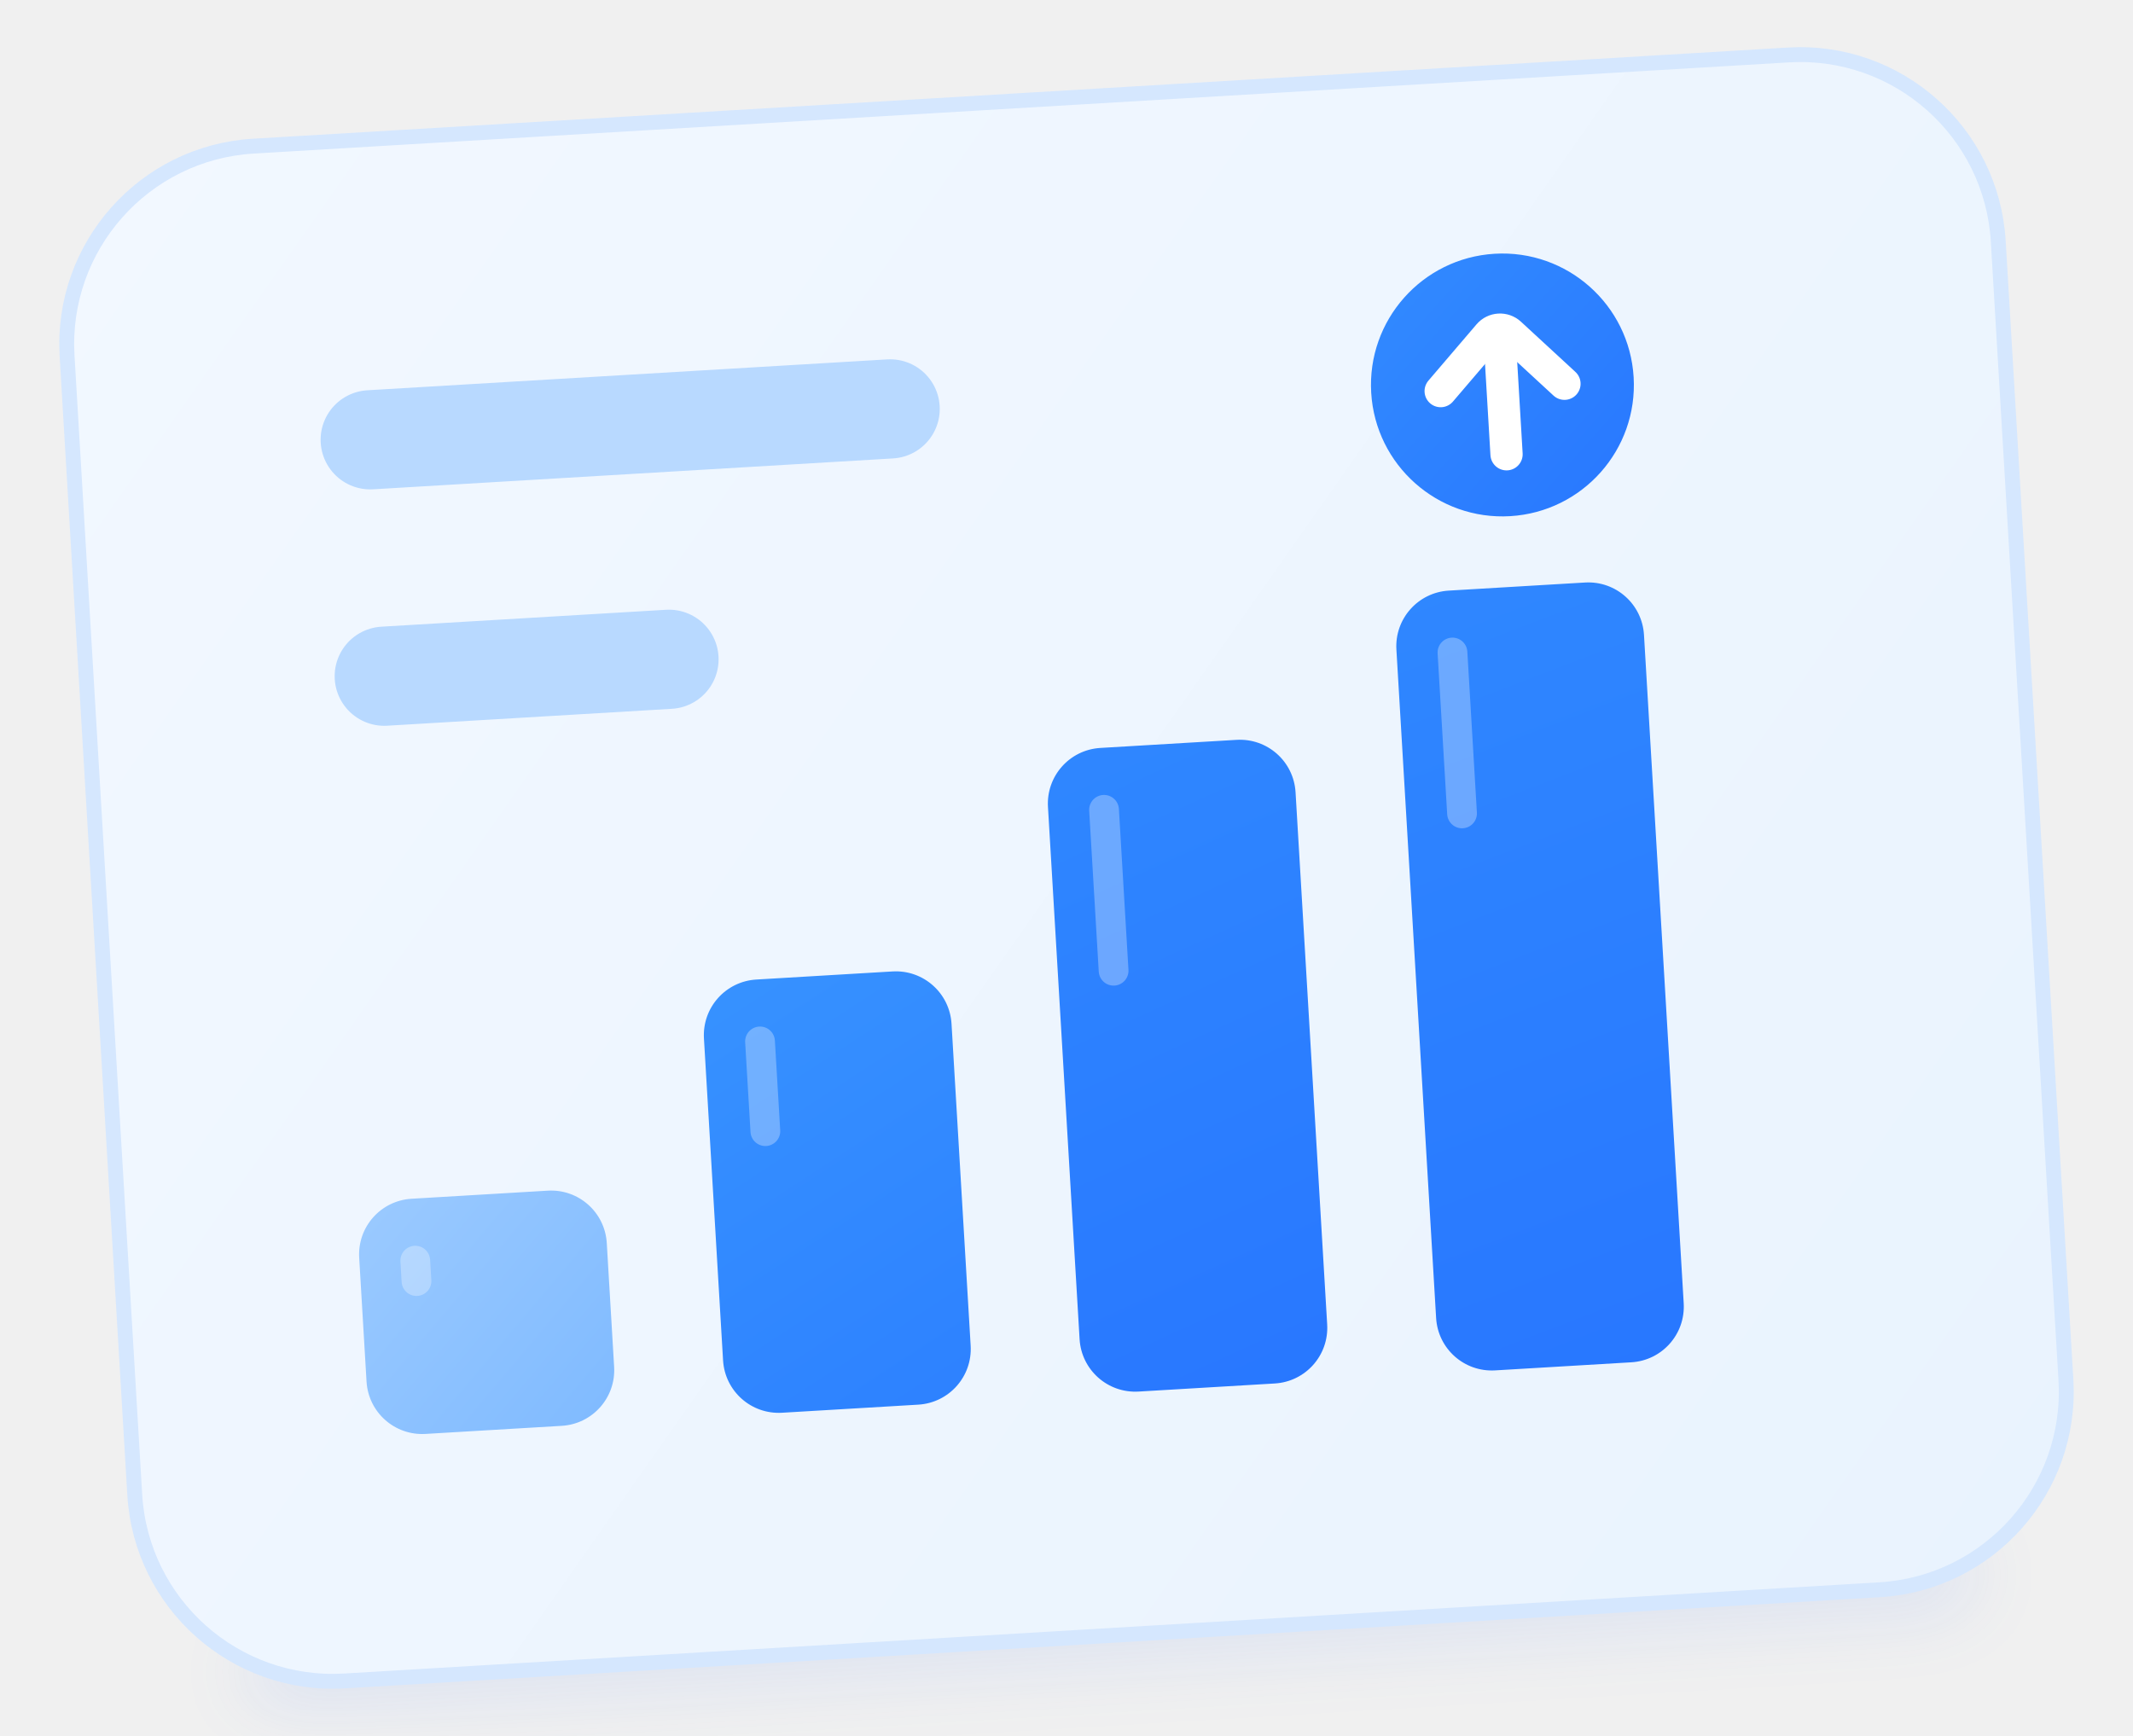
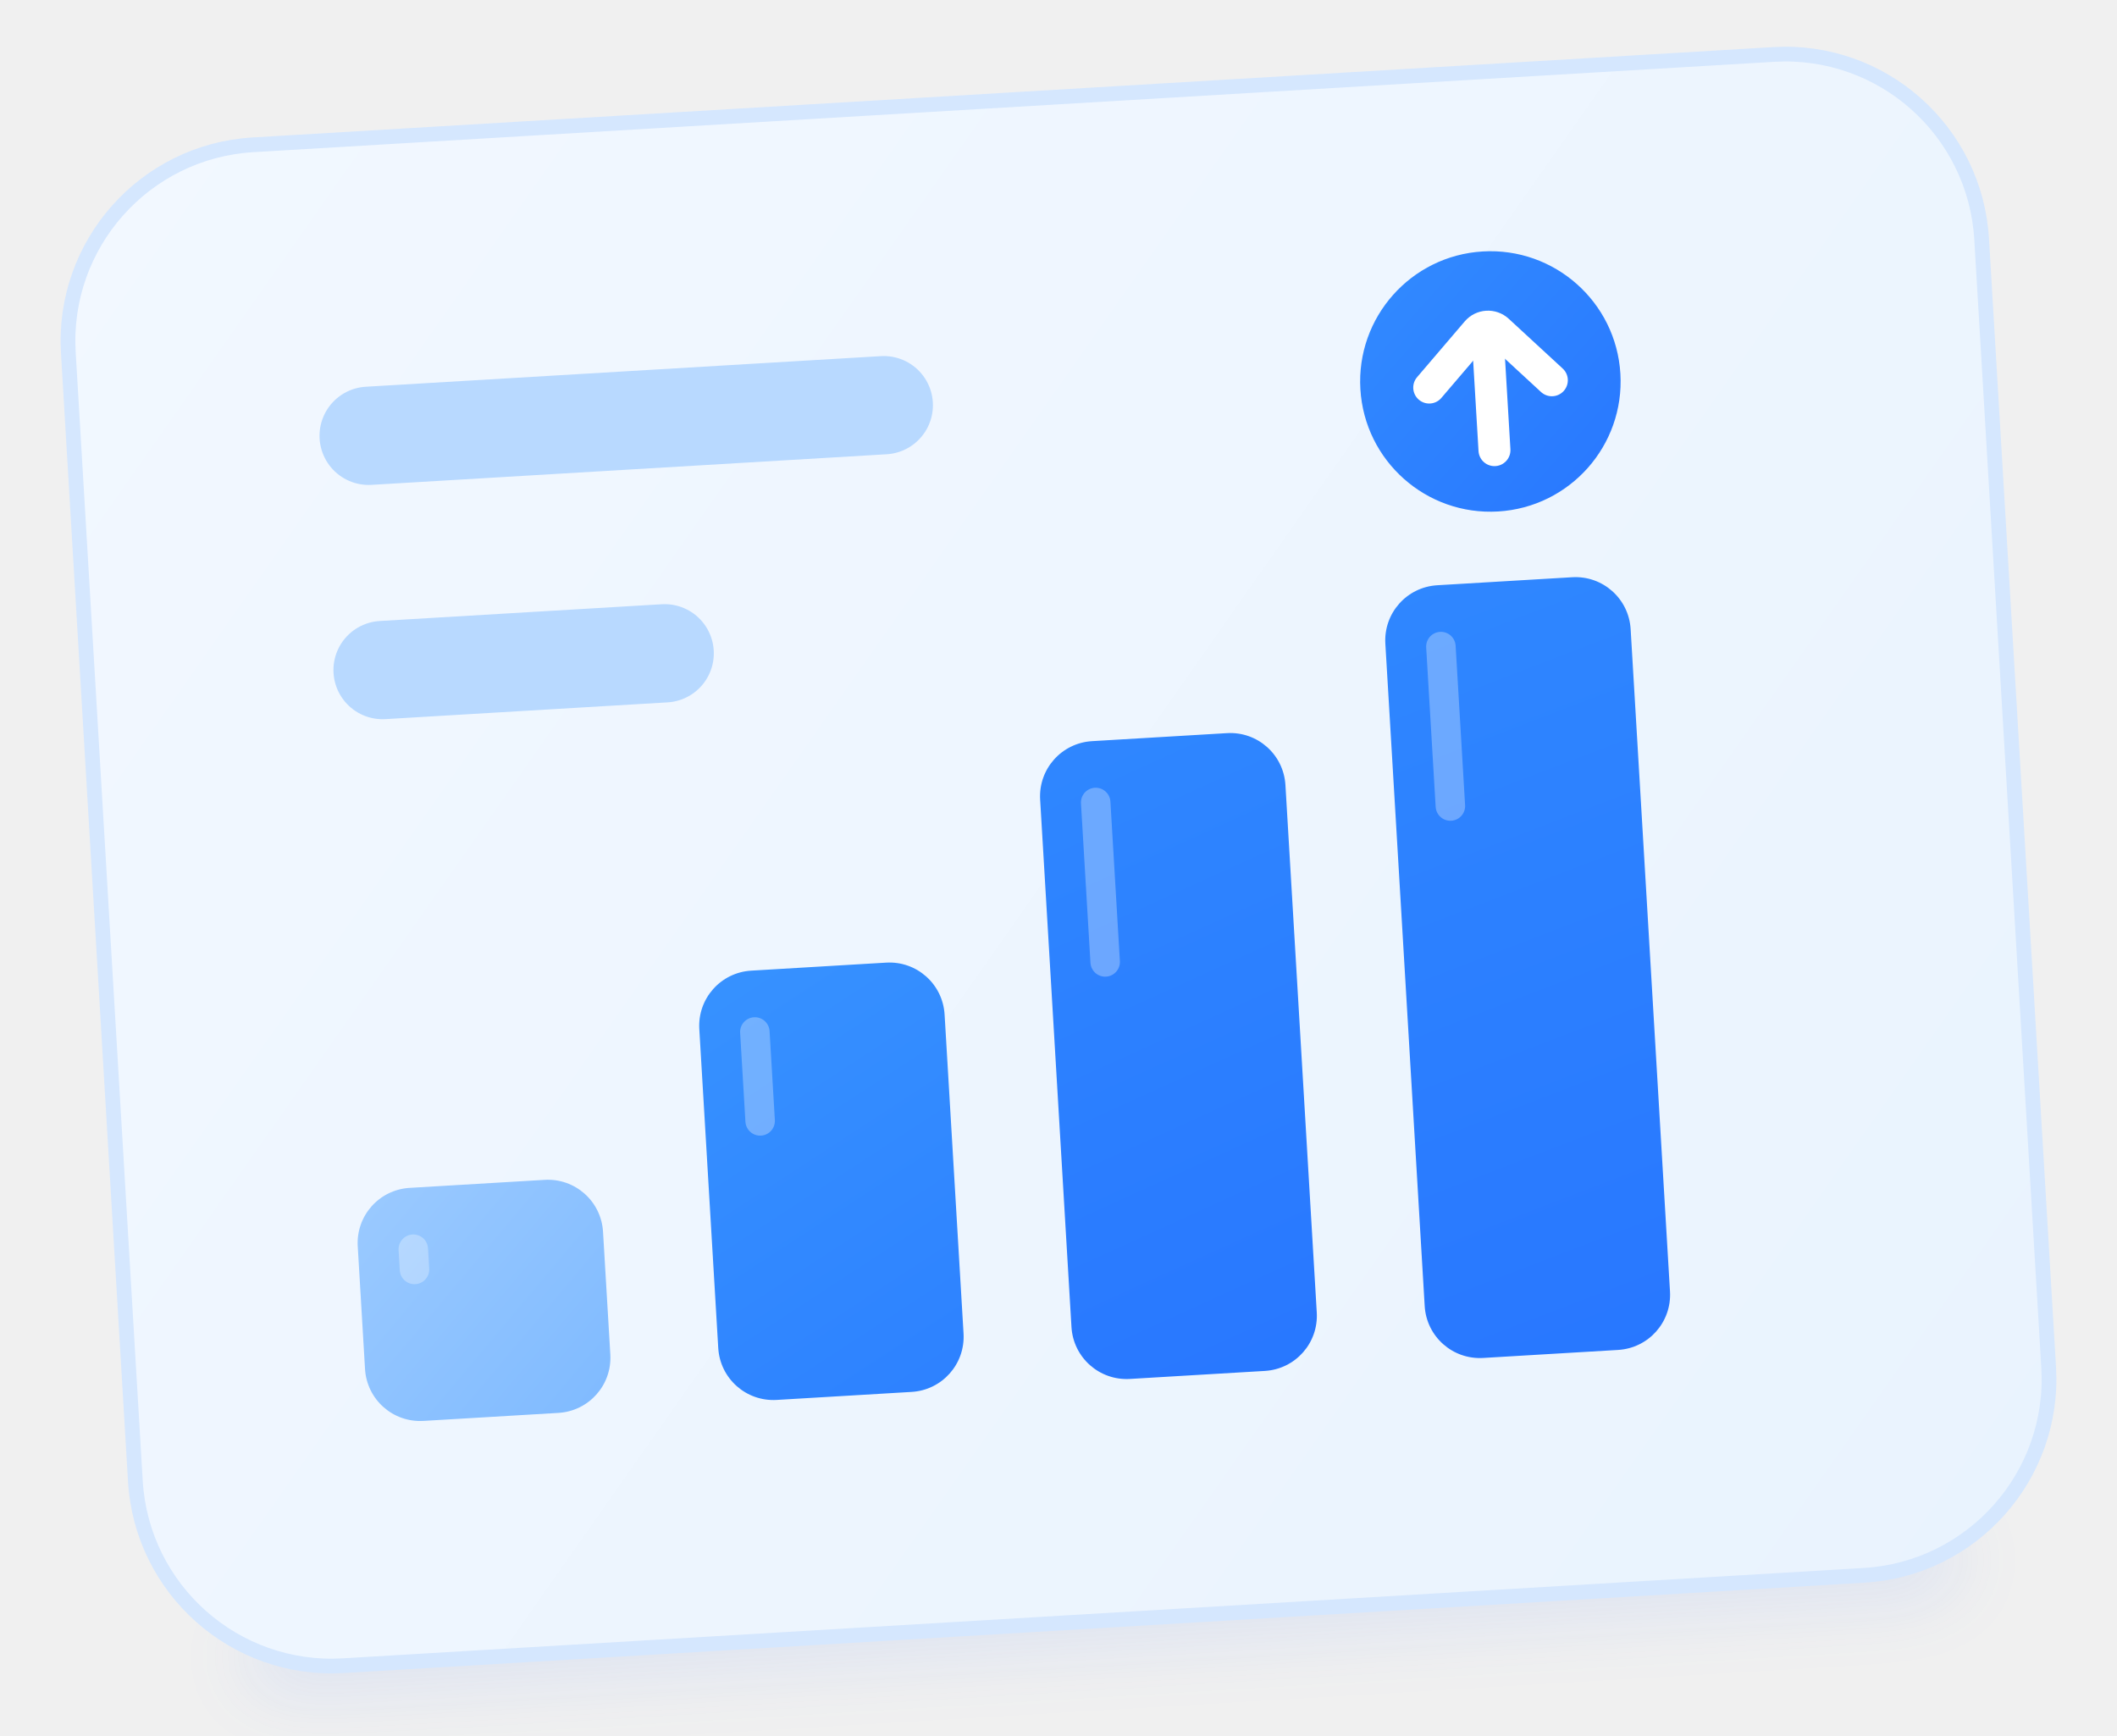
- <svg xmlns="http://www.w3.org/2000/svg" viewBox="0 0 172 140" width="172" height="140">
+ <svg xmlns="http://www.w3.org/2000/svg" viewBox="0.00 0.00 172.00 141.25" width="172" height="141">
  <defs>
    <filter id="sfuma-ombra" filterUnits="userSpaceOnUse" x="0" y="0" width="172" height="140">
      <feGaussianBlur stdDeviation="2.5" />
    </filter>
    <linearGradient id="scheda-luce" gradientUnits="userSpaceOnUse" x1="8" y1="8" x2="164" y2="132">
      <stop offset="0" stop-color="#F2F8FF" />
      <stop offset="1" stop-color="#E9F3FE" />
    </linearGradient>
    <linearGradient id="barra-1-luce" gradientUnits="userSpaceOnUse" x1="27.2" y1="93.5" x2="47.2" y2="112.5">
      <stop offset="0" stop-color="#9BCAFF" />
      <stop offset="1" stop-color="#7FBAFF" />
    </linearGradient>
    <linearGradient id="barra-2-luce" gradientUnits="userSpaceOnUse" x1="56" y1="77.5" x2="76" y2="112.5">
      <stop offset="0" stop-color="#3792FF" />
      <stop offset="1" stop-color="#2D81FF" />
    </linearGradient>
    <linearGradient id="barra-3-luce" gradientUnits="userSpaceOnUse" x1="84.8" y1="60.5" x2="104.8" y2="112.5">
      <stop offset="0" stop-color="#2F87FF" />
      <stop offset="1" stop-color="#2877FF" />
    </linearGradient>
    <linearGradient id="barra-4-luce" gradientUnits="userSpaceOnUse" x1="113.6" y1="49.5" x2="133.6" y2="112.5">
      <stop offset="0" stop-color="#2F87FF" />
      <stop offset="1" stop-color="#2877FF" />
    </linearGradient>
    <linearGradient id="distintivo-luce" gradientUnits="userSpaceOnUse" x1="112.8" y1="22.6" x2="134" y2="43.8">
      <stop offset="0" stop-color="#328BFF" />
      <stop offset="1" stop-color="#2877FF" />
    </linearGradient>
  </defs>
  <g id="statistiche" transform="rotate(-3.4 86 70)">
    <rect id="scheda-ombra" x="16" y="127" width="140" height="8" rx="4" fill="#316DF6" opacity="0.08" filter="url(#sfuma-ombra)" />
    <rect id="scheda" x="8" y="8" width="156" height="124" rx="16" fill="url(#scheda-luce)" stroke="#D5E7FE" stroke-width="1.2" />
    <g id="righe-testo" stroke="#B8D9FF" stroke-width="8" stroke-linecap="round">
      <path id="riga-1" d="M32 32.2 H74" />
      <path id="riga-2" d="M32 51.3 H55" />
    </g>
    <g id="barra-1">
      <path id="barra-1-corpo" d="M31.7 93.5 L42.7 93.5 C45.19 93.5 47.2 95.51 47.2 98 L47.2 108 C47.2 110.49 45.19 112.5 42.7 112.5 L31.7 112.5 C29.21 112.5 27.2 110.49 27.2 108 L27.2 98 C27.2 95.51 29.21 93.5 31.7 93.5 Z" fill="url(#barra-1-luce)" />
      <path id="barra-1-riflesso" d="M31.7 98.5 V100.15" stroke="#FFFFFF" stroke-opacity="0.3" stroke-width="2.4" stroke-linecap="round" />
    </g>
    <g id="barra-2">
      <path id="barra-2-corpo" d="M60.5 77.5 L71.5 77.5 C73.99 77.5 76 79.51 76 82 L76 108 C76 110.49 73.99 112.5 71.5 112.5 L60.5 112.5 C58.01 112.5 56 110.49 56 108 L56 82 C56 79.51 58.01 77.5 60.5 77.5 Z" fill="url(#barra-2-luce)" />
      <path id="barra-2-riflesso" d="M60.5 82.5 V89.75" stroke="#FFFFFF" stroke-opacity="0.3" stroke-width="2.4" stroke-linecap="round" />
    </g>
    <g id="barra-3">
      <path id="barra-3-corpo" d="M89.3 60.5 L100.3 60.5 C102.79 60.5 104.8 62.51 104.8 65 L104.8 108 C104.8 110.49 102.79 112.5 100.3 112.5 L89.3 112.5 C86.81 112.5 84.8 110.49 84.8 108 L84.8 65 C84.8 62.51 86.81 60.5 89.3 60.5 Z" fill="url(#barra-3-luce)" />
      <path id="barra-3-riflesso" d="M89.3 65.5 V78.5" stroke="#FFFFFF" stroke-opacity="0.3" stroke-width="2.4" stroke-linecap="round" />
    </g>
    <g id="barra-4">
      <path id="barra-4-corpo" d="M118.1 49.5 L129.1 49.5 C131.59 49.5 133.6 51.51 133.6 54 L133.6 108 C133.6 110.49 131.59 112.5 129.1 112.5 L118.1 112.5 C115.61 112.5 113.6 110.49 113.6 108 L113.6 54 C113.6 51.51 115.61 49.5 118.1 49.5 Z" fill="url(#barra-4-luce)" />
      <path id="barra-4-riflesso" d="M118.1 54.5 V67.5" stroke="#FFFFFF" stroke-opacity="0.3" stroke-width="2.4" stroke-linecap="round" />
    </g>
    <g id="distintivo">
      <circle id="distintivo-cerchio" cx="123.4" cy="33.2" r="10.6" fill="url(#distintivo-luce)" />
      <g id="freccia" fill="none" stroke="#FFFFFF" stroke-width="2.6" stroke-linecap="round" stroke-linejoin="round">
        <path id="freccia-asta" d="M123.4 28.8 V38.8" />
        <path id="freccia-punta" d="M118.4 33.4 L122.54 29.1 C123.01 28.61 123.79 28.61 124.26 29.1 L128.4 33.4" />
      </g>
    </g>
  </g>
</svg>
